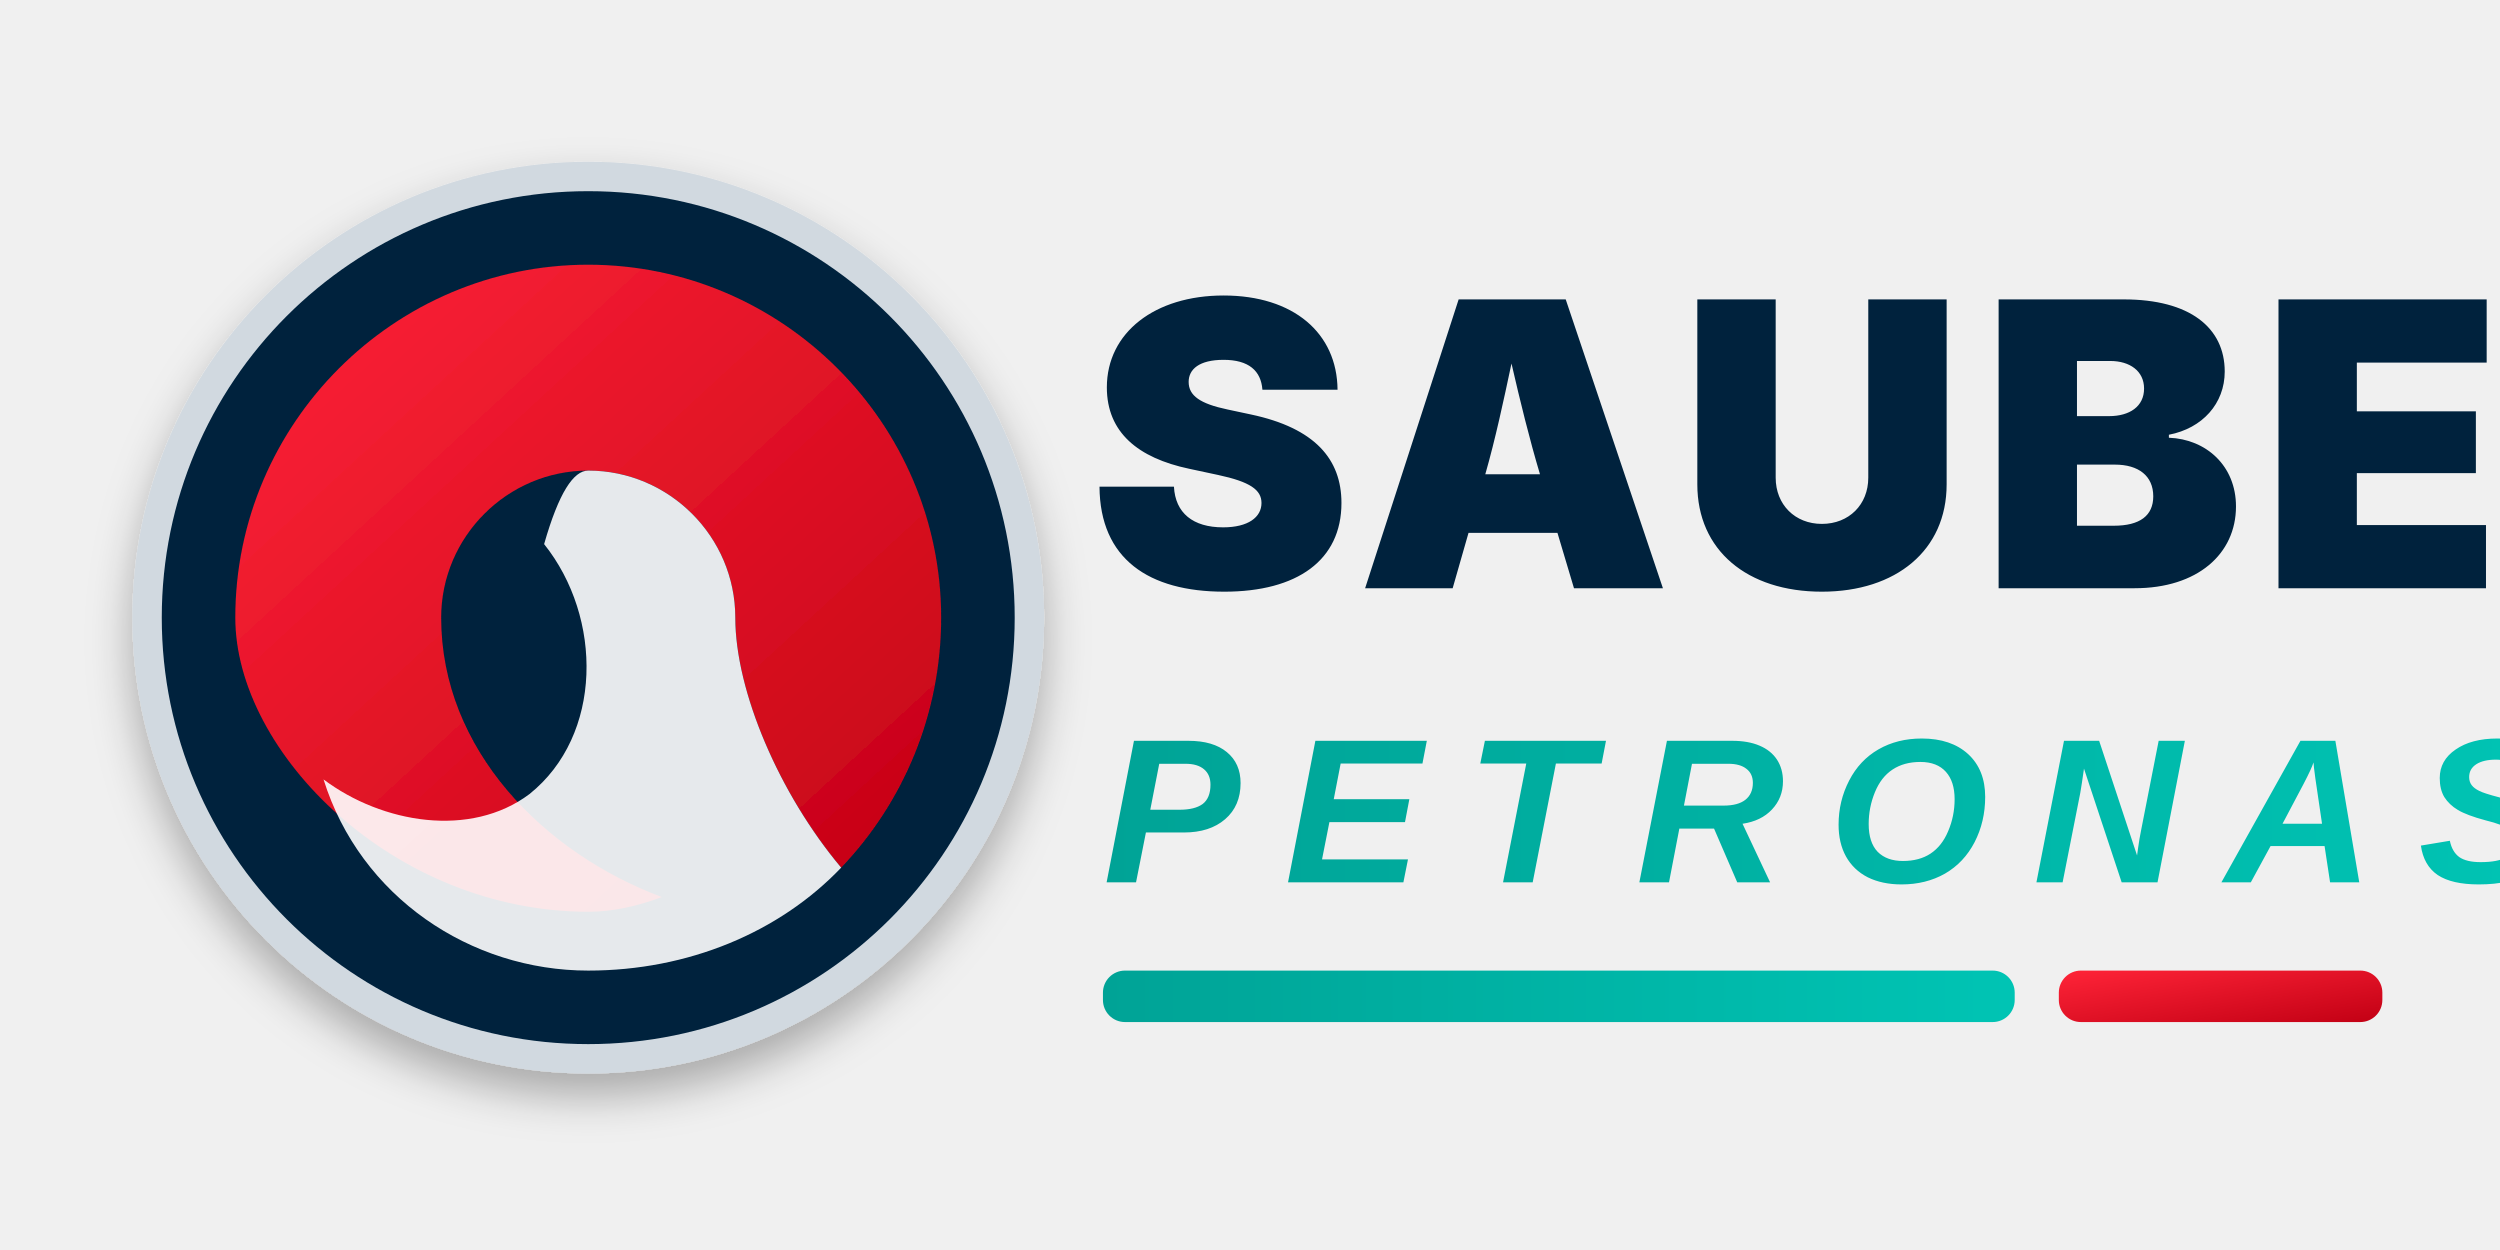
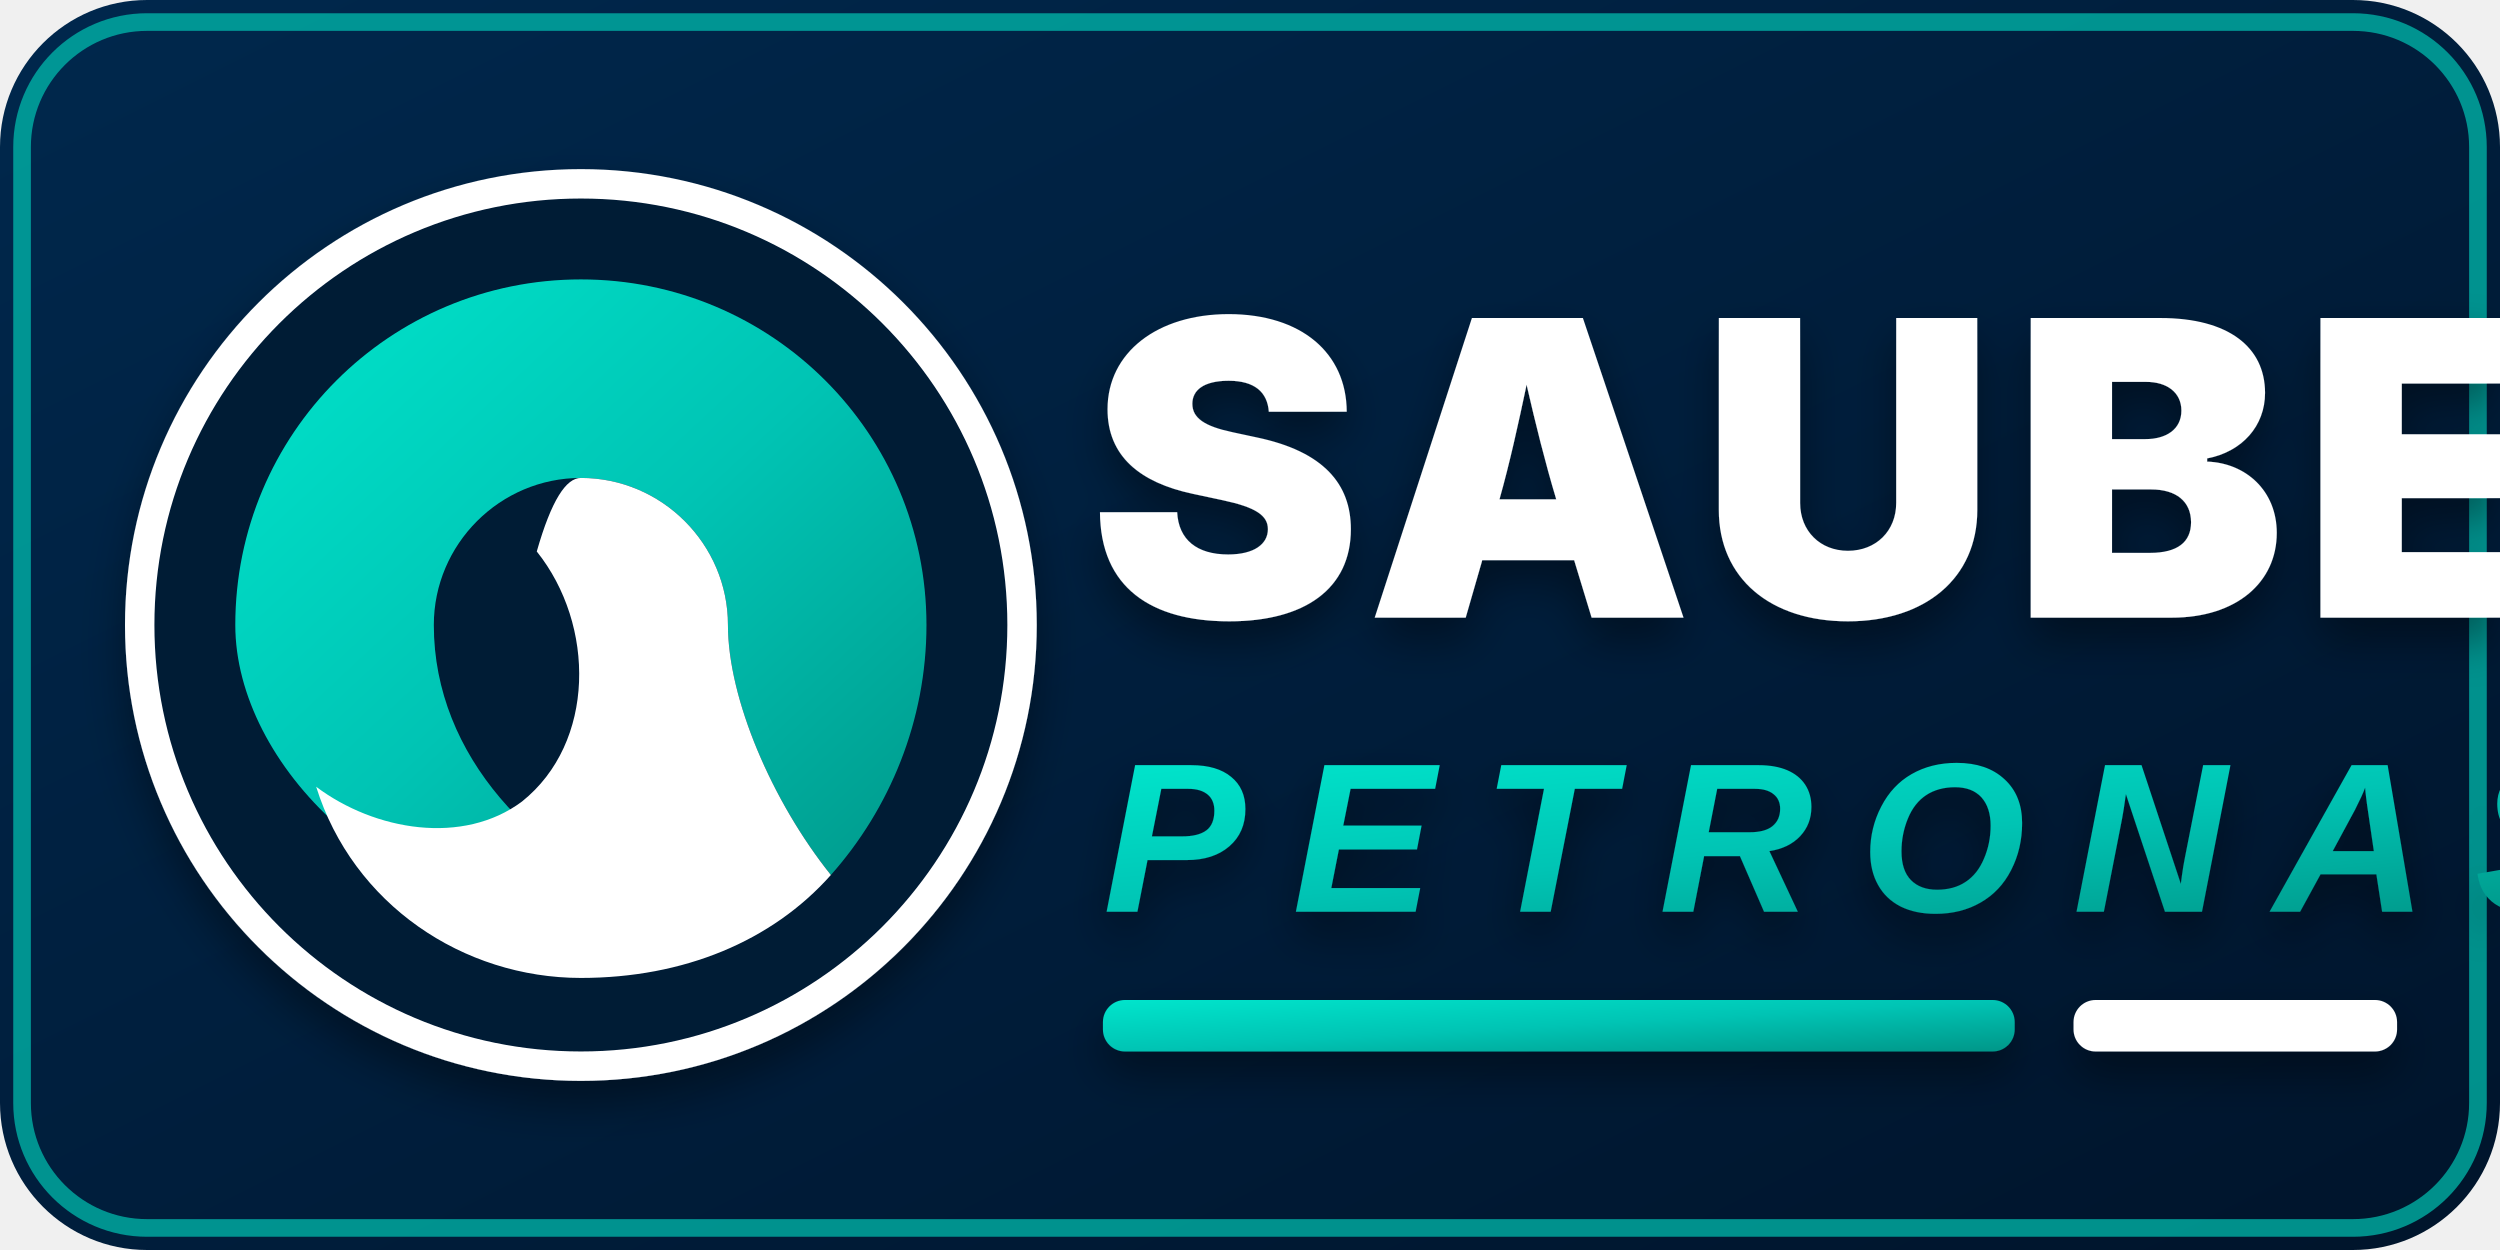
<svg xmlns="http://www.w3.org/2000/svg" viewBox="0 0 170 85" width="170" height="85">
  <defs>
-     <linearGradient id="scSwirlGrad" x1="0%" y1="0%" x2="100%" y2="100%">
-       <stop offset="0%" stop-color="#FF2438" />
-       <stop offset="100%" stop-color="#C20014" />
+     <linearGradient id="scTurquoise" x1="0%" y1="0%" x2="100%" y2="100%">
+       <stop offset="0%" stop-color="#00E5CC" />
+       <stop offset="50%" stop-color="#00C4B4" />
+       <stop offset="100%" stop-color="#009688" />
    </linearGradient>
-     <linearGradient id="scPetronas" x1="0%" y1="0%" x2="100%" y2="0%">
-       <stop offset="0%" stop-color="#00A396" />
-       <stop offset="100%" stop-color="#00C4B4" />
+     <linearGradient id="scDarkBlue" x1="0%" y1="0%" x2="100%" y2="100%">
+       <stop offset="0%" stop-color="#00284D" />
+       <stop offset="100%" stop-color="#00142B" />
    </linearGradient>
    <filter id="scDrop" x="-10%" y="-10%" width="120%" height="120%">
-       <feDropShadow dx="0" dy="1.5" stdDeviation="1.5" flood-color="#000000" flood-opacity="0.3" />
+       <feDropShadow dx="0" dy="1.5" stdDeviation="1.5" flood-color="#000000" flood-opacity="0.4" />
    </filter>
  </defs>
-   <g transform="translate(8, 10)" filter="url(#scDrop)">
-     <circle cx="32" cy="32" r="30" fill="#00223D" stroke="#D1D9E0" stroke-width="2" />
-     <path d="M 32 8 C 45.2 8 56 18.8 56 32 C 56 38.6 53.4 44.6 49.2 49 C 45 44 42 37 42 32 C 42 26.5 37.5 22 32 22 C 26.5 22 22 26.5 22 32 C 22 41 29 48 37 51 C 35.4 51.6 33.7 52 32 52 C 18.8 52 8 41.2 8 32 C 8 18.8 18.8 8 32 8 Z" fill="url(#scSwirlGrad)" />
-     <path d="M 32 22 C 37.5 22 42 26.5 42 32 C 42 37 45 44 49.2 49 C 45 53.4 38.8 56 32 56 C 24 56 16.5 51 14 43 C 18 46 24 47 28 44 C 33 40 33 32 29 27 C 30 23.5 31 22 32 22 Z" fill="#FFFFFF" opacity="0.9" />
+   <rect x="0" y="0" width="170" height="85" rx="10" fill="url(#scDarkBlue)" />
+   <rect x="1.5" y="1.5" width="167" height="82" rx="8.5" fill="none" stroke="#00C4B4" stroke-width="1.2" opacity="0.7" />
+   <g transform="translate(8, 11)" filter="url(#scDrop)">
+     <circle cx="31.5" cy="31.5" r="30" fill="#001B36" stroke="#FFFFFF" stroke-width="2" />
+     <path d="M 31.5 8 C 44.5 8 55 18.5 55 31.5 C 55 38 52.5 44 48.5 48.5 C 44.5 43.5 41.5 36.5 41.5 31.5 C 41.5 26 37 21.5 31.5 21.5 C 26 21.5 21.5 26 21.5 31.5 C 21.5 40.5 28.5 47.5 36.5 50.5 C 35 51 33.2 51.5 31.5 51.5 C 18.5 51.5 8 41 8 31.5 C 8 18.5 18.5 8 31.5 8 Z" fill="url(#scTurquoise)" />
+     <path d="M 31.5 21.5 C 37 21.5 41.5 26 41.5 31.5 C 41.5 36.5 44.5 43.5 48.5 48.5 C 44.5 53 38.5 55.5 31.5 55.5 C 23.5 55.5 16 50.5 13.5 42.5 C 17.5 45.5 23.5 46.5 27.5 43.5 C 32.5 39.5 32.5 31.5 28.5 26.5 C 29.5 23 30.5 21.5 31.5 21.5 Z" fill="#FFFFFF" />
  </g>
-   <g transform="translate(74, 0)">
-     <text x="0" y="40" font-family="'Titillium Web', system-ui, -apple-system, 'Segoe UI', Arial Black, sans-serif" font-size="27" font-weight="900" fill="#00223D" letter-spacing="1">SAUBER</text>
-     <text x="1" y="60" font-family="'Titillium Web', system-ui, -apple-system, 'Segoe UI', Arial, sans-serif" font-size="14" font-weight="900" font-style="italic" fill="url(#scPetronas)" letter-spacing="3">PETRONAS</text>
-     <rect x="1" y="66" width="62" height="3.5" rx="1.5" fill="url(#scPetronas)" />
-     <rect x="66" y="66" width="22" height="3.5" rx="1.5" fill="url(#scSwirlGrad)" />
+   <g transform="translate(74, 0)" filter="url(#scDrop)">
+     <text x="0" y="42" font-family="'Titillium Web', system-ui, -apple-system, 'Segoe UI', Arial Black, sans-serif" font-size="28" font-weight="900" fill="#FFFFFF" letter-spacing="1">SAUBER</text>
+     <text x="1" y="62" font-family="'Titillium Web', system-ui, -apple-system, 'Segoe UI', Arial, sans-serif" font-size="14.5" font-weight="900" font-style="italic" fill="url(#scTurquoise)" letter-spacing="3.2">PETRONAS</text>
+     <rect x="1" y="68" width="62" height="3.5" rx="1.5" fill="url(#scTurquoise)" />
+     <rect x="67" y="68" width="22" height="3.5" rx="1.5" fill="#FFFFFF" />
  </g>
</svg>
